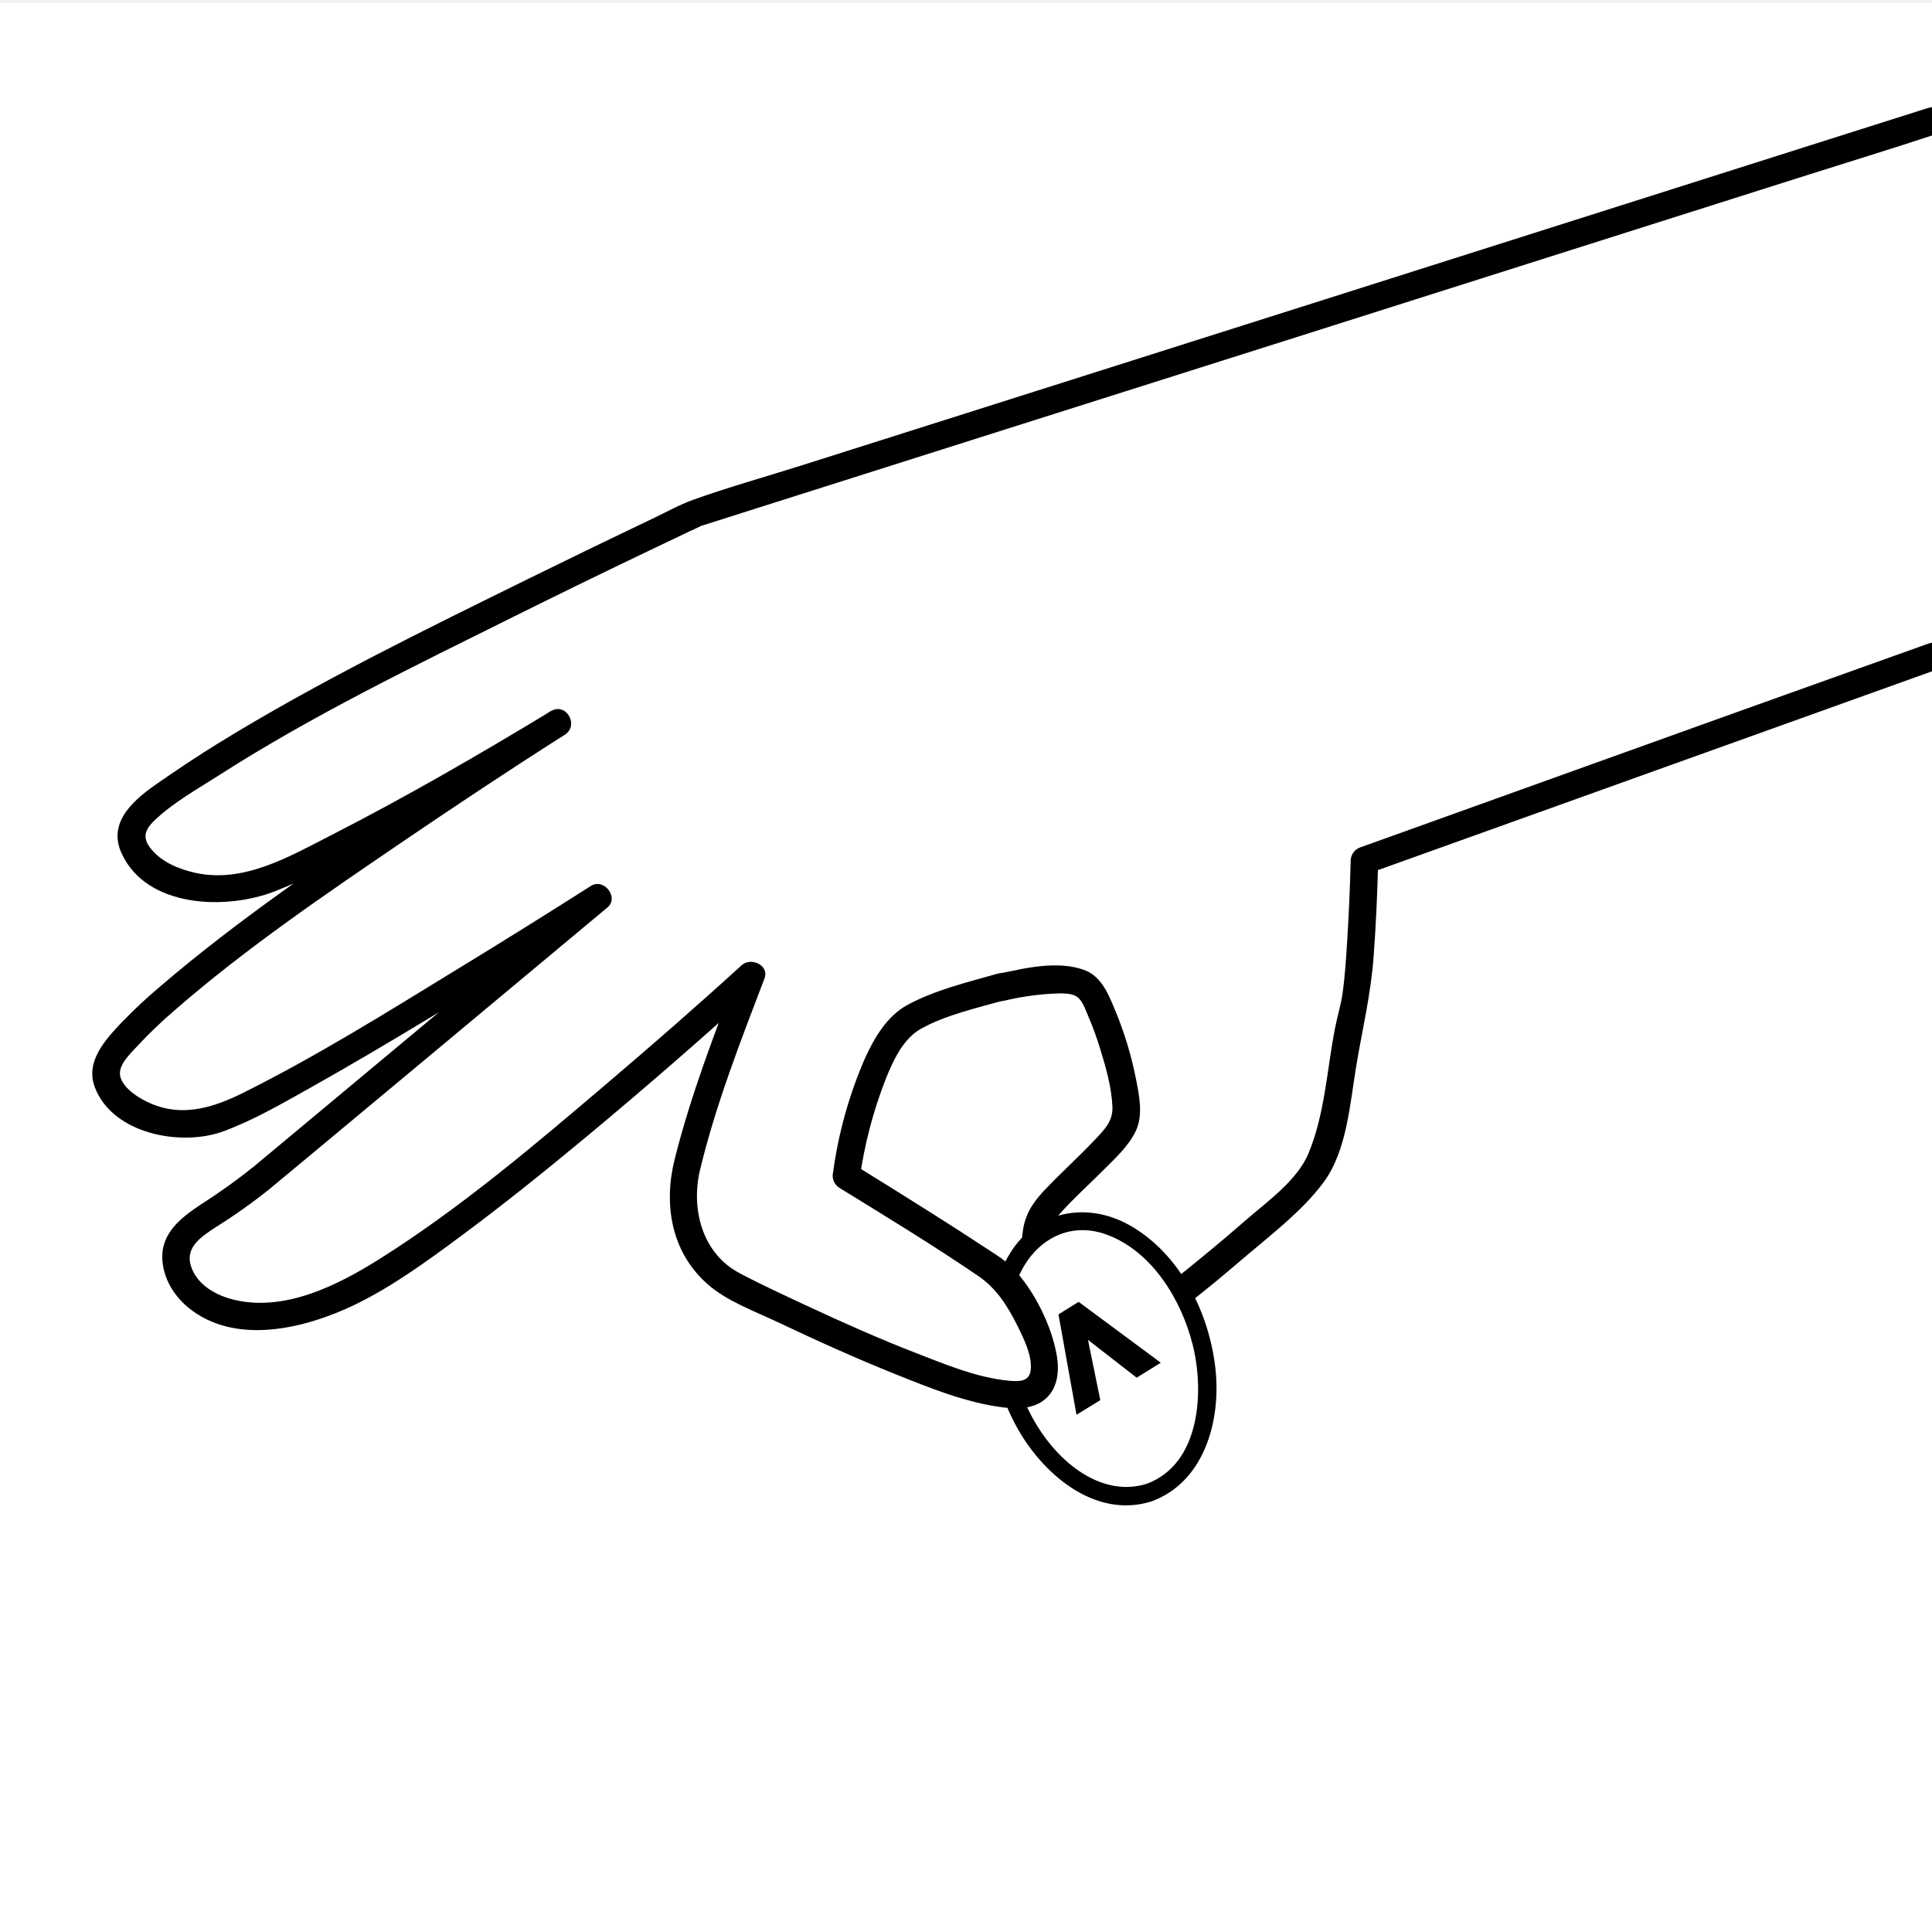
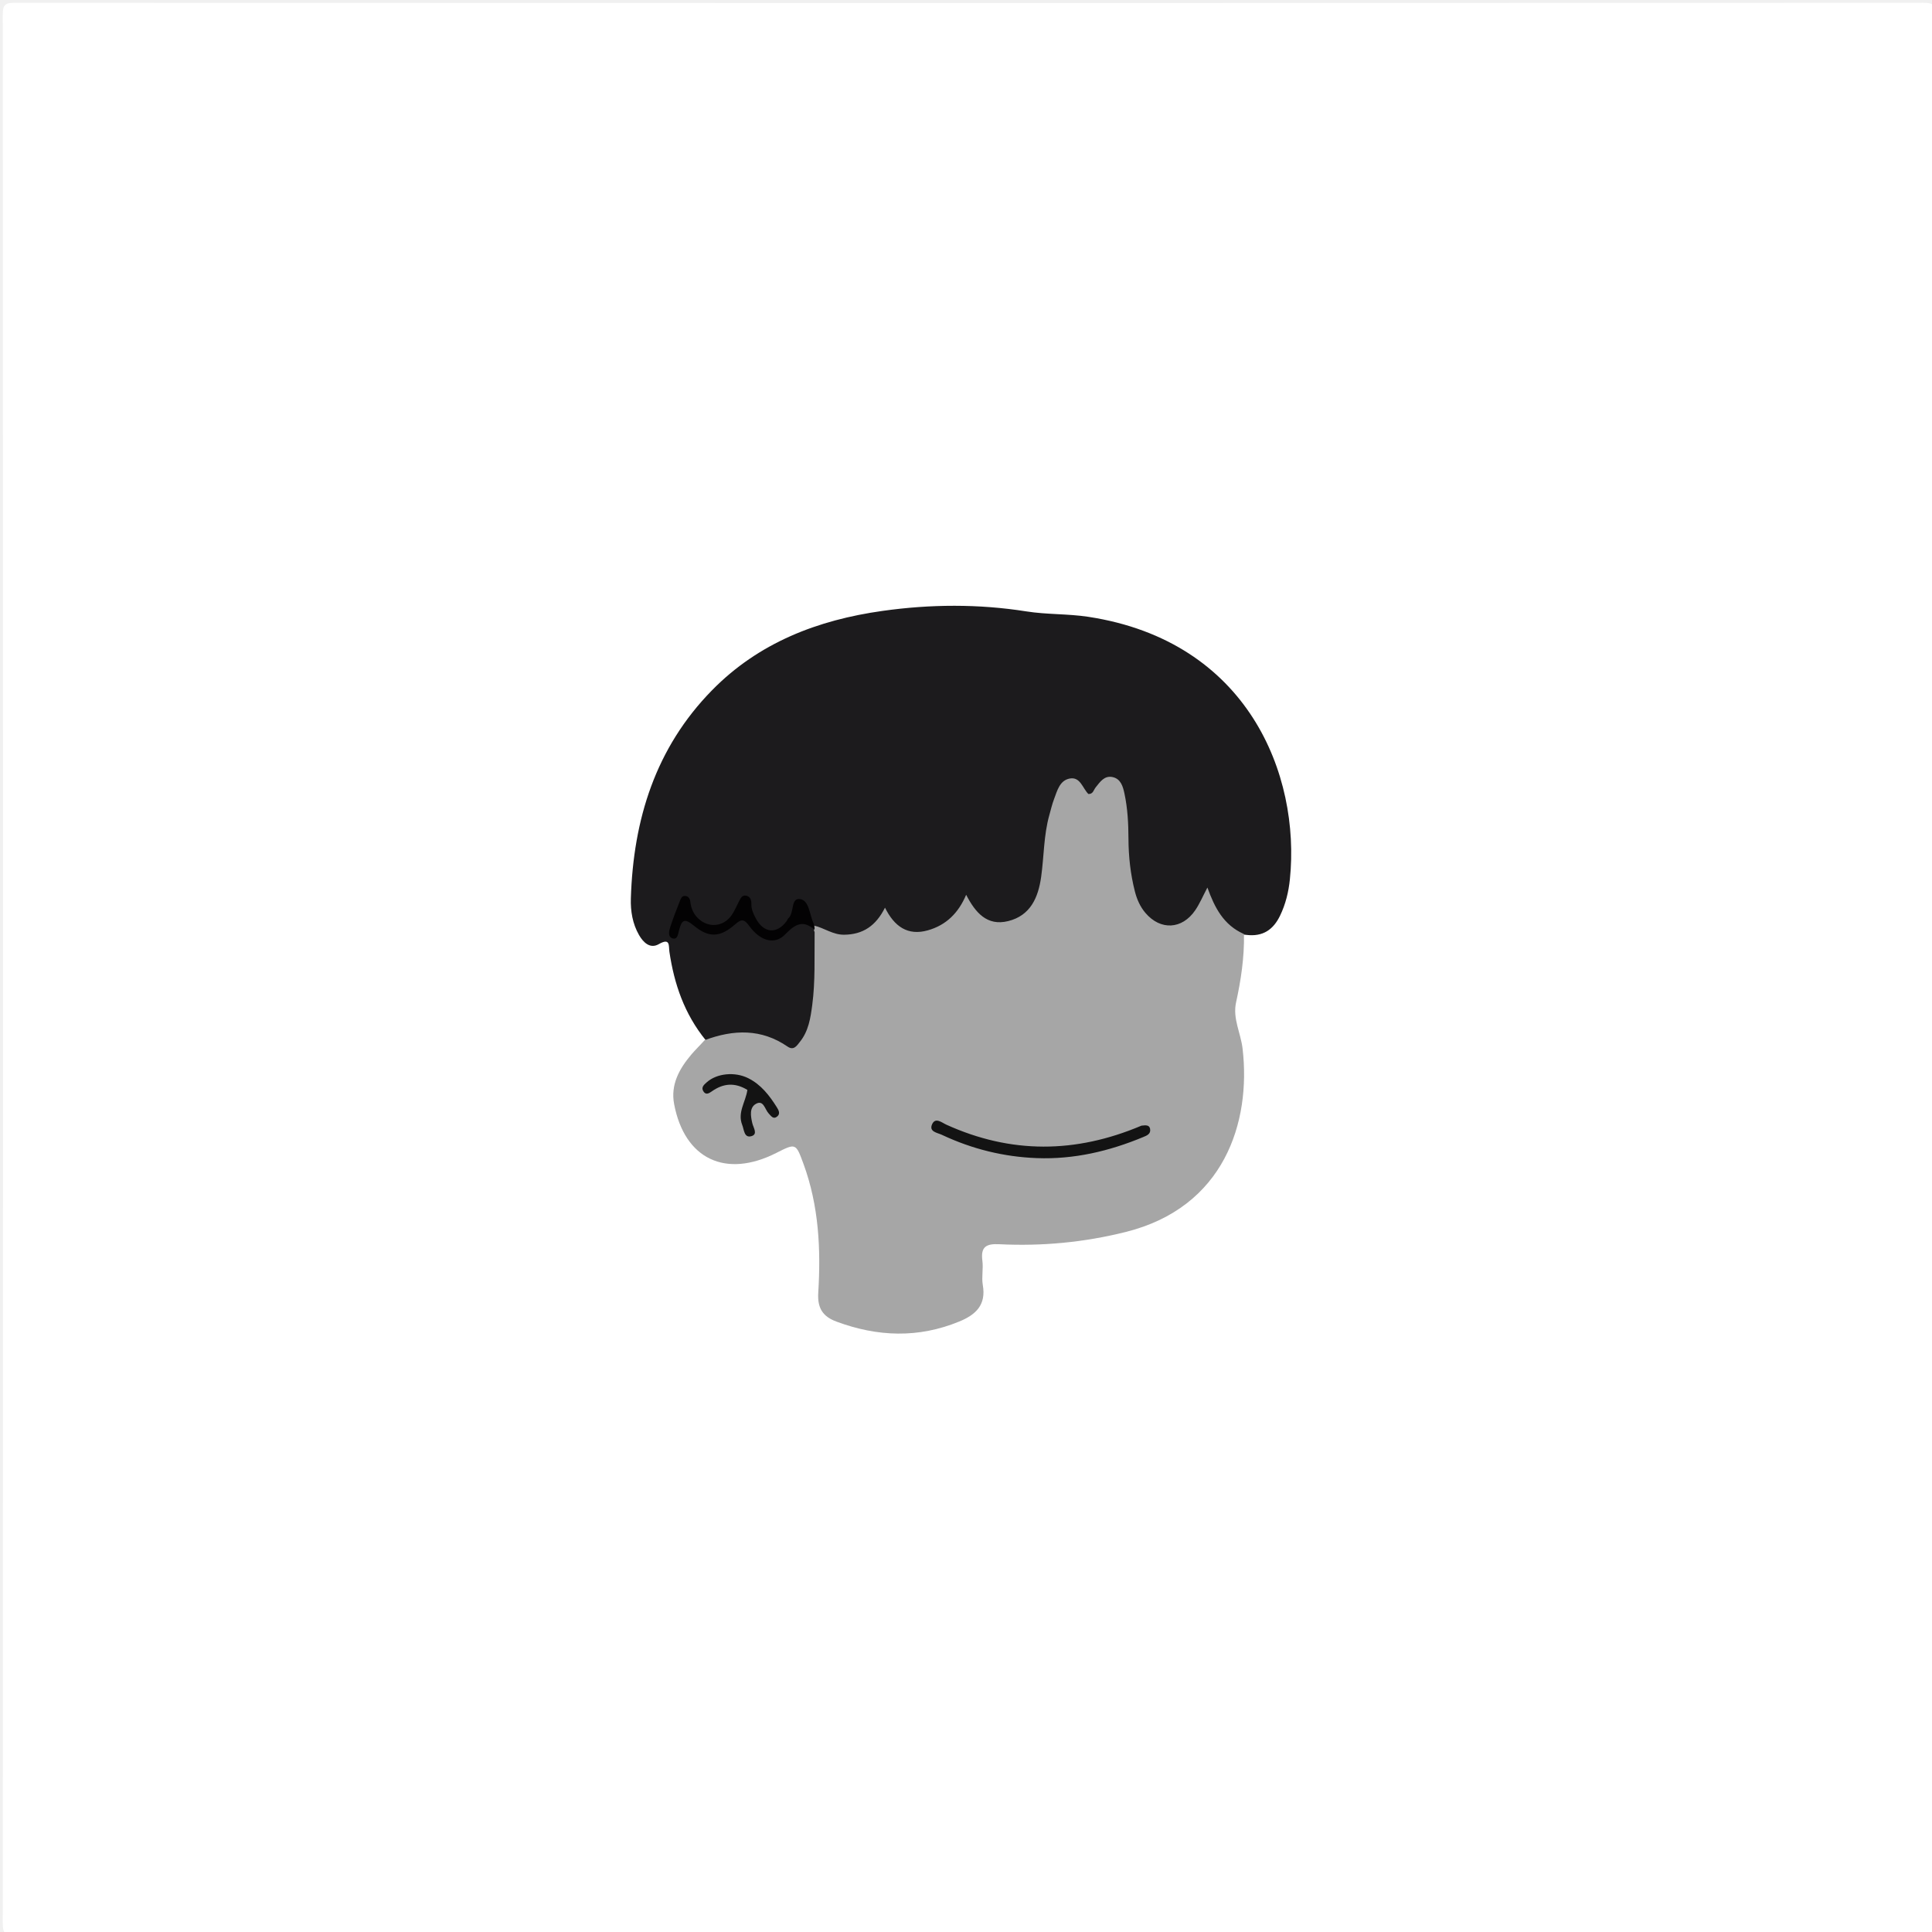
- <svg xmlns="http://www.w3.org/2000/svg" id="Layer_1" data-name="Layer 1" viewBox="0 0 635 635">
-   <defs>
-     <style>.cls-1{fill:none;}.cls-2{fill:#fff;}.cls-3{clip-path:url(#clip-path);}</style>
-     <clipPath id="clip-path">
-       <rect class="cls-1" x="-1227.05" y="1" width="635" height="635" />
-     </clipPath>
-   </defs>
-   <rect class="cls-2" y="1" width="639.3" height="639.3" />
-   <path class="cls-2" d="M635,215.85,448.44,282.79s-1,41.17-4,50.61S439,374.66,432,385.07s-45.32,40.65-45.32,40.65-10.17,6.45-20.8,12-19.78-7.61-22.61-13c-4.63-8.86-3.33-21.71-.91-25.47,4.34-6.79,24.17-22.82,27.17-30s-6.06-37.46-12-44.51c-3.34-4-15.86-3.09-29-.1L347.69,131,635,39.8Z" />
-   <g class="cls-3">
-     <rect class="cls-2" x="-500.05" width="630" height="630" />
-   </g>
-   <path d="M329.69,329A89.45,89.45,0,0,1,346,326.59c2.57-.08,6.43-.45,8.45,1.4,1.57,1.45,2.61,4.59,3.43,6.48a101.59,101.59,0,0,1,3.68,10.15c1.89,6.06,3.72,12.49,4.06,18.86.27,5-2.43,7.59-5.83,11.2-5,5.31-10.42,10.2-15.48,15.44-4,4.11-7,7.89-8,13.67-2.34,13.85,3.16,30.3,16,37.44,8.2,4.55,15,1,22.44-3.17,5.12-2.87,10.51-5.67,15.2-9.2,6.88-5.16,13.44-10.82,20-16.38,8.66-7.34,18.38-14.8,25.16-24,7.54-10.25,8.59-25.64,10.6-37.79s4.83-23.77,5.75-36.06c.79-10.59,1.26-21.22,1.52-31.83l-3.3,4.33,62.8-22.52,100.68-36.13,23.08-8.28c5.41-1.94,3.07-10.64-2.4-8.67L571,234,470.33,270.17l-23.08,8.28a4.68,4.68,0,0,0-3.31,4.34q-.33,13.13-1.14,26.24c-.36,5.76-.72,11.56-1.51,17.28-.57,4.11-1.83,8.05-2.6,12.12-2.56,13.41-3.32,28-8.66,40.74-3.73,8.86-13.5,15.71-20.51,21.82-8,7-16.17,13.69-24.45,20.3-.51.41-1,.85-1.55,1.23,1.86-1.31.09-.15-.37.1-1.55.86-3,1.87-4.55,2.78q-5.78,3.45-11.66,6.67c-4,2.17-7.06,3.48-11.12.79-10-6.64-16-24.51-7.29-34.15,4.48-5,9.5-9.47,14.23-14.22,3.79-3.81,8.4-8,10.66-13,2.37-5.22.95-11.82-.12-17.19a117.61,117.61,0,0,0-6.63-21.87c-2.09-5.07-4.43-11.28-9.91-13.46-8.9-3.54-20.54-.66-29.46,1.3-5.65,1.24-3.26,9.92,2.39,8.68Z" />
-   <ellipse class="cls-2" cx="362.76" cy="446.5" rx="32.36" ry="46.54" transform="translate(-123.86 139.65) rotate(-18.67)" />
-   <path d="M378.46,493.48c17.23-6.32,22.74-26.11,21.1-42.88-1.82-18.6-11.56-38.5-28.35-47.93-14.08-7.9-30.8-4.66-39.38,9.47-10.2,16.8-6.85,39.69,2,56.26,8.34,15.59,25.72,31,44.62,25.08,3.67-1.14,2.1-6.93-1.6-5.78C363,492,349.94,482,342.49,471.09c-9.32-13.64-13.82-32.21-8.86-48.3,4.18-13.51,16.4-22.19,30.39-16.9,14.73,5.57,24.22,21.32,27.94,35.91,3.94,15.45,2.62,39.4-15.1,45.9C373.27,489,374.82,494.82,378.46,493.48Z" />
-   <path d="M353.82,465,347.89,432l6.63-4.11,27,20-7.93,4.92-16-12.43,4.05,19.81Z" />
-   <path class="cls-2" d="M635,39.8l-406.5,129S101,228.56,62.82,255.48C57.32,259.36,43.42,267,43,273.74c-.6,10.33,16.95,21.6,37.45,17.65S183.26,237.6,183.26,237.6,73,307.62,43.35,339c-2.77,2.93-8.92,9.55-8.7,13.58.52,9.43,16,19.83,34.29,15.91S196.4,295.05,196.4,295.05s-87.2,72.77-116.29,97c-5.5,4.58-20.62,11.28-22,18.3-2.81,14.05,17.16,32.78,55.3,15.08S247,320.51,247,320.51s-20.48,53.61-22.43,69.3,8.13,28.47,15.81,32.36,75,37.52,94.6,36.26-1.08-34.42-5.64-38.81-51.15-33-51.15-33,6.34-43.95,22.29-52.3c5.34-2.8,20.48-7.58,28.31-9.78" />
-   <path d="M633.8,35.46l-29,9.19L532.07,67.74,436.75,98l-96.64,30.66L263.67,152.9c-11.92,3.78-24.06,7.15-35.83,11.36-4.34,1.56-8.49,3.87-12.65,5.86q-20.7,9.87-41.29,20c-34.51,17-69.4,34-102.18,54.19-6.51,4-12.9,8.29-19.2,12.62-7.82,5.38-17.36,12.84-12.62,23.4,8.2,18.22,34.68,18.88,50.63,12.54s31-14.75,46-23q21.27-11.76,42.15-24.25,3.44-2,6.85-4.11L181,233.71c-16.64,10.57-33.08,21.47-49.41,32.52-26.87,18.19-54,36.64-78.65,57.74a168.85,168.85,0,0,0-12.77,11.89c-5.51,5.81-12.23,13-9,21.51,5.88,15.45,28.57,19.61,42.45,14.4,10-3.74,19.35-9.2,28.6-14.38,13-7.29,25.86-14.91,38.64-22.63q29.1-17.56,57.79-35.82l-5.45-7.07L141,335.41,100,369.6l-16.8,14A199.5,199.5,0,0,1,65.83,396c-6.39,4.27-12.81,9.27-12.49,17.67.24,6.28,3.65,12,8.42,16,15.47,12.77,38.51,7,54.79-.8,12.39-6,23.73-14.29,34.74-22.45,14.16-10.49,27.9-21.55,41.46-32.81q29.24-24.32,57.4-49.92l-7.52-4.38C234.92,339.52,227,360,221.75,381c-3.72,14.8-1.18,30.46,10.73,41,6.4,5.68,15.52,8.94,23.16,12.56,12.75,6.06,25.64,11.87,38.75,17.13,11.24,4.51,23,9.3,35.11,10.86,4.87.63,10.41.58,14.28-2.91s4.42-9,3.58-14c-1.65-9.87-7.54-21.77-14.62-29-2.78-2.83-6.55-5-9.83-7.15-5.71-3.79-11.49-7.47-17.28-11.13q-12.56-7.94-25.2-15.72l2.07,5.08a144.8,144.8,0,0,1,8.67-33.21c2.42-6,5.68-13.13,11.55-16.39,8.15-4.54,18.31-6.8,27.24-9.33,5.56-1.58,3.19-10.27-2.4-8.68-9.72,2.76-20.46,5.36-29.38,10.23-6.75,3.69-10.95,11-14,17.75a142.32,142.32,0,0,0-10.37,37.24,4.72,4.72,0,0,0,2.07,5.08c15.35,9.45,30.8,18.84,45.68,29,5.84,4,9.46,9.49,13,16.64,2,4.11,4.77,9.62,4.19,14.36-.47,3.86-4.07,3.69-7.32,3.38-10.35-1-20.76-5.36-30.36-9.08-12.19-4.73-24.13-10.06-36-15.59-7.37-3.45-14.81-6.86-22-10.67-12.4-6.55-16-21.24-13-33.89,5.15-21.42,13.33-42.35,21.18-62.91,1.71-4.49-4.49-7.16-7.52-4.38-14.35,13.1-29,25.88-43.81,38.47-24.09,20.5-48.58,41.35-75.42,58.21-13.6,8.54-30.7,17.09-47.16,13.35-5.7-1.29-11.78-4.42-14.19-10.1-2.87-6.79,2.45-10.37,7.7-13.82A187.5,187.5,0,0,0,88.35,391L104,378l38-31.65,57.65-48.09c3.93-3.28-1.17-9.8-5.45-7.07q-21.82,13.9-43.92,27.38c-22.93,14.05-45.94,28.4-70,40.44-10.52,5.26-21.68,8.86-33.35,2.39-2.76-1.53-6.33-4.06-7.32-7.29-1.18-3.85,3.26-7.8,5.64-10.41a148.69,148.69,0,0,1,12.09-11.59c23.16-20.18,48.84-37.65,74.2-54.92,17.85-12.15,35.85-24.11,54.08-35.69,4.87-3.09.44-10.79-4.54-7.77-23.56,14.27-47.48,28.12-72,40.66-13.71,7-28.84,16-44.84,12.5C59,285.73,53.51,283.5,50,279.44c-3.29-3.76-2.69-6.48.8-9.8,6-5.77,13.94-10.2,21-14.72,30.91-19.83,64.37-36,97.22-52.33q22.13-11,44.41-21.65,6.58-3.16,13.19-6.29c1.13-.53,2.28-1,3.4-1.6s1-.33-.21,0q14.72-4.69,29.46-9.35l71-22.52L423,111.8l94.36-29.94,77.22-24.5c13.28-4.21,26.62-8.29,39.85-12.64l1.82-.58c5.5-1.74,3.15-10.44-2.4-8.68Z" />
-   <polygon points="325.26 321 328.26 320 335.53 318.54 339.26 320 338.26 322 331.26 323 325.26 321" />
+ <svg xmlns="http://www.w3.org/2000/svg" version="1.1" id="Layer_1" x="0px" y="0px" width="100%" viewBox="0 0 635 635" enable-background="new 0 0 635 635" xml:space="preserve">
+   <path fill="#FFFFFF" opacity="1" stroke="none" d=" M353,636   C236.667,636 120.833,635.981 5,636.095   C1.576,636.099 0.904,635.424 0.906,632   C1.011,423 1.011,214 0.906,5   C0.904,1.577 1.576,0.904 5,0.906   C214,1.011 423,1.011 632,0.906   C635.423,0.904 636.096,1.576 636.094,5   C635.989,214 635.989,423 636.094,632   C636.096,635.422 635.425,636.1 632,636.096   C539.167,635.976 446.333,636 353,636  z" />
+   <path fill="#1C1B1D" opacity="1" stroke="none" d=" M231.98,341.923   C224.9,333.203 221.59,323.392 220.023,312.864   C219.727,310.876 220.399,308.096 216.52,310.322   C213.689,311.947 211.451,309.795 210.029,307.317   C207.901,303.608 207.217,299.453 207.346,295.283   C208.148,269.325 215.454,245.79 234.058,226.837   C249.415,211.191 268.805,203.77 290.092,200.784   C305.831,198.576 321.6,198.463 337.358,200.954   C344.091,202.019 350.948,201.699 357.724,202.734   C410.172,210.742 427.462,254.649 423.955,288.984   C423.53,293.146 422.545,297.194 420.718,300.967   C418.564,305.416 415.203,307.998 409.54,307.261   C402.121,306.758 400.101,300.817 396.734,295.801   C395.381,296.841 394.945,298.49 394.042,299.744   C388.774,307.06 380.216,307.192 374.866,299.82   C370.551,293.876 370.12,286.755 369.782,279.79   C369.516,274.31 369.59,268.828 368.68,263.383   C367.577,256.788 365.815,255.98 360.657,260.14   C358.714,261.707 357.318,261.513 355.419,260.029   C351.541,256.996 349.993,257.47 348.236,262.138   C345.816,268.569 344.678,275.267 344.26,282.13   C343.885,288.294 343.152,294.36 338.885,299.421   C332.106,307.463 320.365,305.017 317.739,295.918   C317.493,296.538 317.818,295.499 317.682,295.853   C314.489,304.132 308.154,307.343 299.688,307.19   C298.688,307.171 297.397,307.205 296.817,306.534   C292.22,301.218 288.611,304.365 283.974,307.001   C279.02,309.818 273.307,308.912 268.125,305.155   C265.036,303.299 265.414,299.57 262.783,297.333   C260.293,301.329 259.074,307.091 253.082,306.684   C247.521,306.307 246.961,300.894 245.025,296.519   C241.637,299.731 240.578,305.333 234.819,305.123   C229.568,304.93 227.091,301.375 225.131,296.485   C223.324,299.563 222.764,302.338 221.703,305.163   C223.446,301.113 225.665,300.8 229,303.366   C232.791,306.285 236.88,306.741 240.724,303.072   C243.527,300.396 245.573,301.717 247.792,304.191   C251.303,308.107 254.291,308.427 257.764,305.789   C263.312,301.573 263.312,301.573 268.644,306.3   C270.258,316.634 269.138,326.504 267.303,336.32   C266.811,338.952 265.571,341.344 263.771,343.381   C262.073,345.302 260.073,346.277 257.597,344.906   C250.095,340.751 242.321,339.552 234.104,342.55   C233.476,342.779 232.792,342.571 231.98,341.923  z" />
+   <path fill="#A6A6A6" opacity="1" stroke="none" d=" M267.516,304.207   C270.93,304.99 273.728,307.255 277.437,307.22   C283.569,307.163 287.856,304.358 290.875,298.326   C293.924,304.483 298.327,307.665 304.988,305.768   C310.933,304.075 314.995,300.142 317.55,294.094   C320.579,299.957 324.419,304.457 331.347,302.746   C338.689,300.932 341.253,295.005 342.207,288.159   C343.145,281.422 343.029,274.544 344.88,267.928   C345.372,266.17 345.784,264.379 346.428,262.677   C347.48,259.896 348.284,256.48 351.623,255.879   C355.075,255.257 355.811,259.063 357.713,260.961   C359.278,261.061 359.445,259.622 360.112,258.798   C361.587,256.976 362.976,254.815 365.71,255.412   C368.403,256 369.094,258.562 369.573,260.784   C370.625,265.669 370.879,270.664 370.899,275.662   C370.922,281.506 371.559,287.281 372.997,292.947   C373.656,295.54 374.711,297.986 376.476,300.057   C381.416,305.856 388.523,305.526 392.855,299.159   C394.317,297.009 395.339,294.559 396.843,291.715   C399.222,298.292 402.111,304.015 408.867,307.005   C408.993,314.774 407.861,322.155 406.262,329.478   C405.103,334.783 407.812,339.56 408.404,344.645   C411.232,368.934 402.343,396.825 370.016,404.914   C356.322,408.341 342.467,409.645 328.437,408.944   C324.078,408.727 322.284,409.828 322.884,414.369   C323.231,416.989 322.57,419.759 323.021,422.346   C324.161,428.877 320.774,432.09 315.305,434.342   C301.816,439.895 288.393,439.381 274.914,434.375   C270.433,432.711 268.625,429.965 268.939,424.882   C269.825,410.53 269.124,396.265 264.086,382.54   C261.576,375.702 261.586,375.678 255.142,378.945   C238.519,387.372 225.011,380.977 221.573,362.919   C220.349,356.49 223.268,351.273 227.256,346.562   C228.544,345.041 230.002,343.665 231.586,341.885   C241.179,338.297 250.291,338.094 258.862,343.989   C260.925,345.408 261.949,343.617 262.918,342.414   C265.749,338.902 266.398,334.612 266.967,330.301   C267.993,322.517 267.651,314.689 267.745,306.412   C267.43,305.507 267.324,305.036 267.516,304.207  z" />
+   <path fill="#030203" opacity="1" stroke="none" d=" M267.45,303.635   C267.71,304.338 267.738,304.799 267.718,305.604   C263.912,302.193 261.31,303.764 258.028,307.151   C254.64,310.646 249.868,309.33 246.255,304.335   C244.621,302.076 243.726,301.967 241.681,303.759   C236.745,308.083 233.053,308.402 227.967,304.168   C224.76,301.498 224.012,302.679 223.199,305.708   C222.872,306.922 222.713,308.939 221.054,308.424   C219.373,307.902 219.89,305.911 220.339,304.548   C221.272,301.714 222.355,298.927 223.456,296.152   C223.743,295.429 224.052,294.472 225.065,294.47   C226.289,294.468 226.786,295.402 226.903,296.434   C227.138,298.498 227.892,300.3 229.363,301.755   C232.766,305.123 237.788,304.7 240.503,300.748   C241.438,299.387 242.079,297.823 242.843,296.346   C243.382,295.305 243.882,294.057 245.337,294.4   C246.672,294.716 246.997,295.947 246.964,297.165   C246.917,298.918 247.653,300.4 248.429,301.871   C251.009,306.763 255.381,307.11 258.584,302.687   C258.778,302.419 258.848,302.032 259.086,301.832   C261.183,300.07 259.754,294.956 263.04,295.52   C265.996,296.027 266.034,300.563 267.45,303.635  z" />
+   <path fill="#131313" opacity="1" stroke="none" d=" M375.182,369.969   C376.585,369.811 377.73,369.709 377.994,370.975   C378.356,372.708 376.93,373.231 375.717,373.735   C364.547,378.375 352.975,381.098 340.814,380.643   C329.9,380.235 319.474,377.65 309.588,372.996   C308.085,372.288 305.287,372.003 306.334,369.57   C307.409,367.071 309.563,368.984 311.024,369.646   C332.229,379.261 353.469,379.169 375.182,369.969  z" />
+   <path fill="#131313" opacity="1" stroke="none" d=" M245.649,358.226   C241.437,355.67 237.709,356.116 234.093,358.606   C233.123,359.274 232.026,360.106 231.155,358.644   C230.391,357.363 231.384,356.522 232.292,355.717   C235.622,352.765 241.514,352.167 245.939,354.382   C250.125,356.478 252.856,360.014 255.276,363.852   C255.917,364.869 256.58,366.044 255.434,366.976   C254.156,368.015 253.429,366.8 252.622,365.941   C251.4,364.639 250.977,361.456 248.521,362.772   C246.234,363.997 246.727,366.828 247.26,369.157   C247.607,370.671 249.182,372.785 246.98,373.426   C244.567,374.128 244.569,371.316 243.955,369.764   C242.315,365.622 245.071,362.212 245.649,358.226  z" />
</svg>
